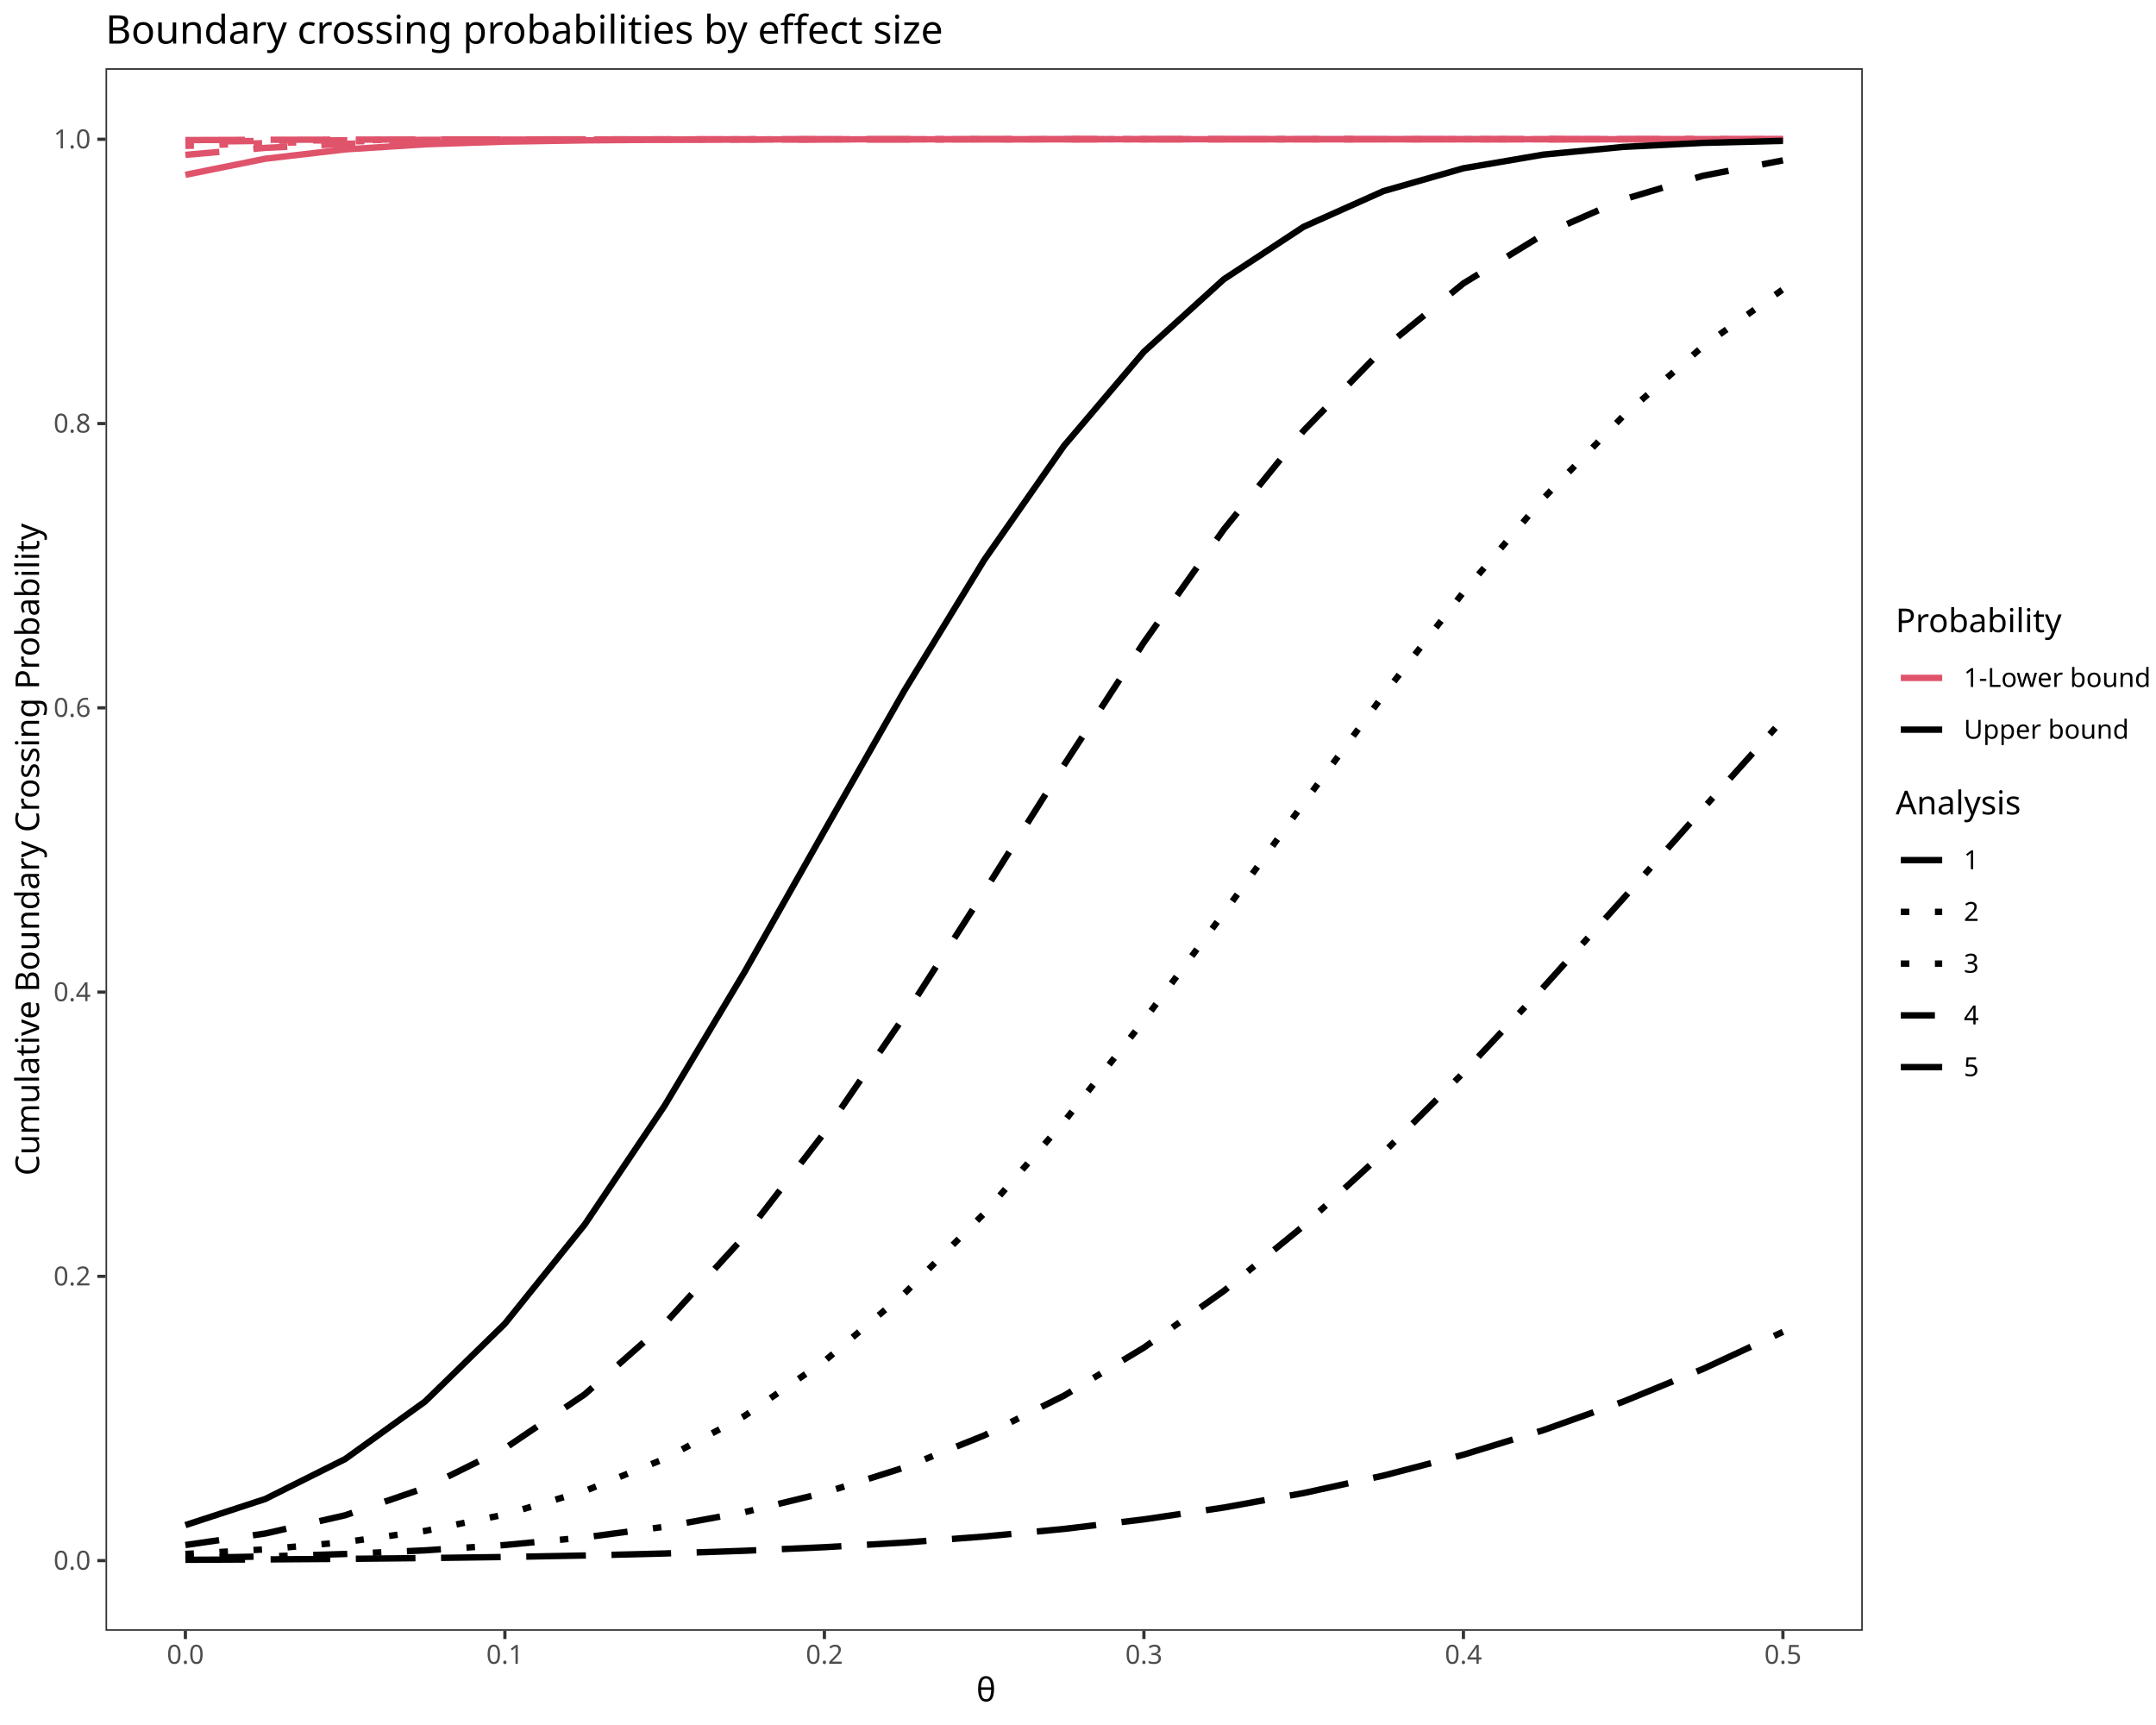
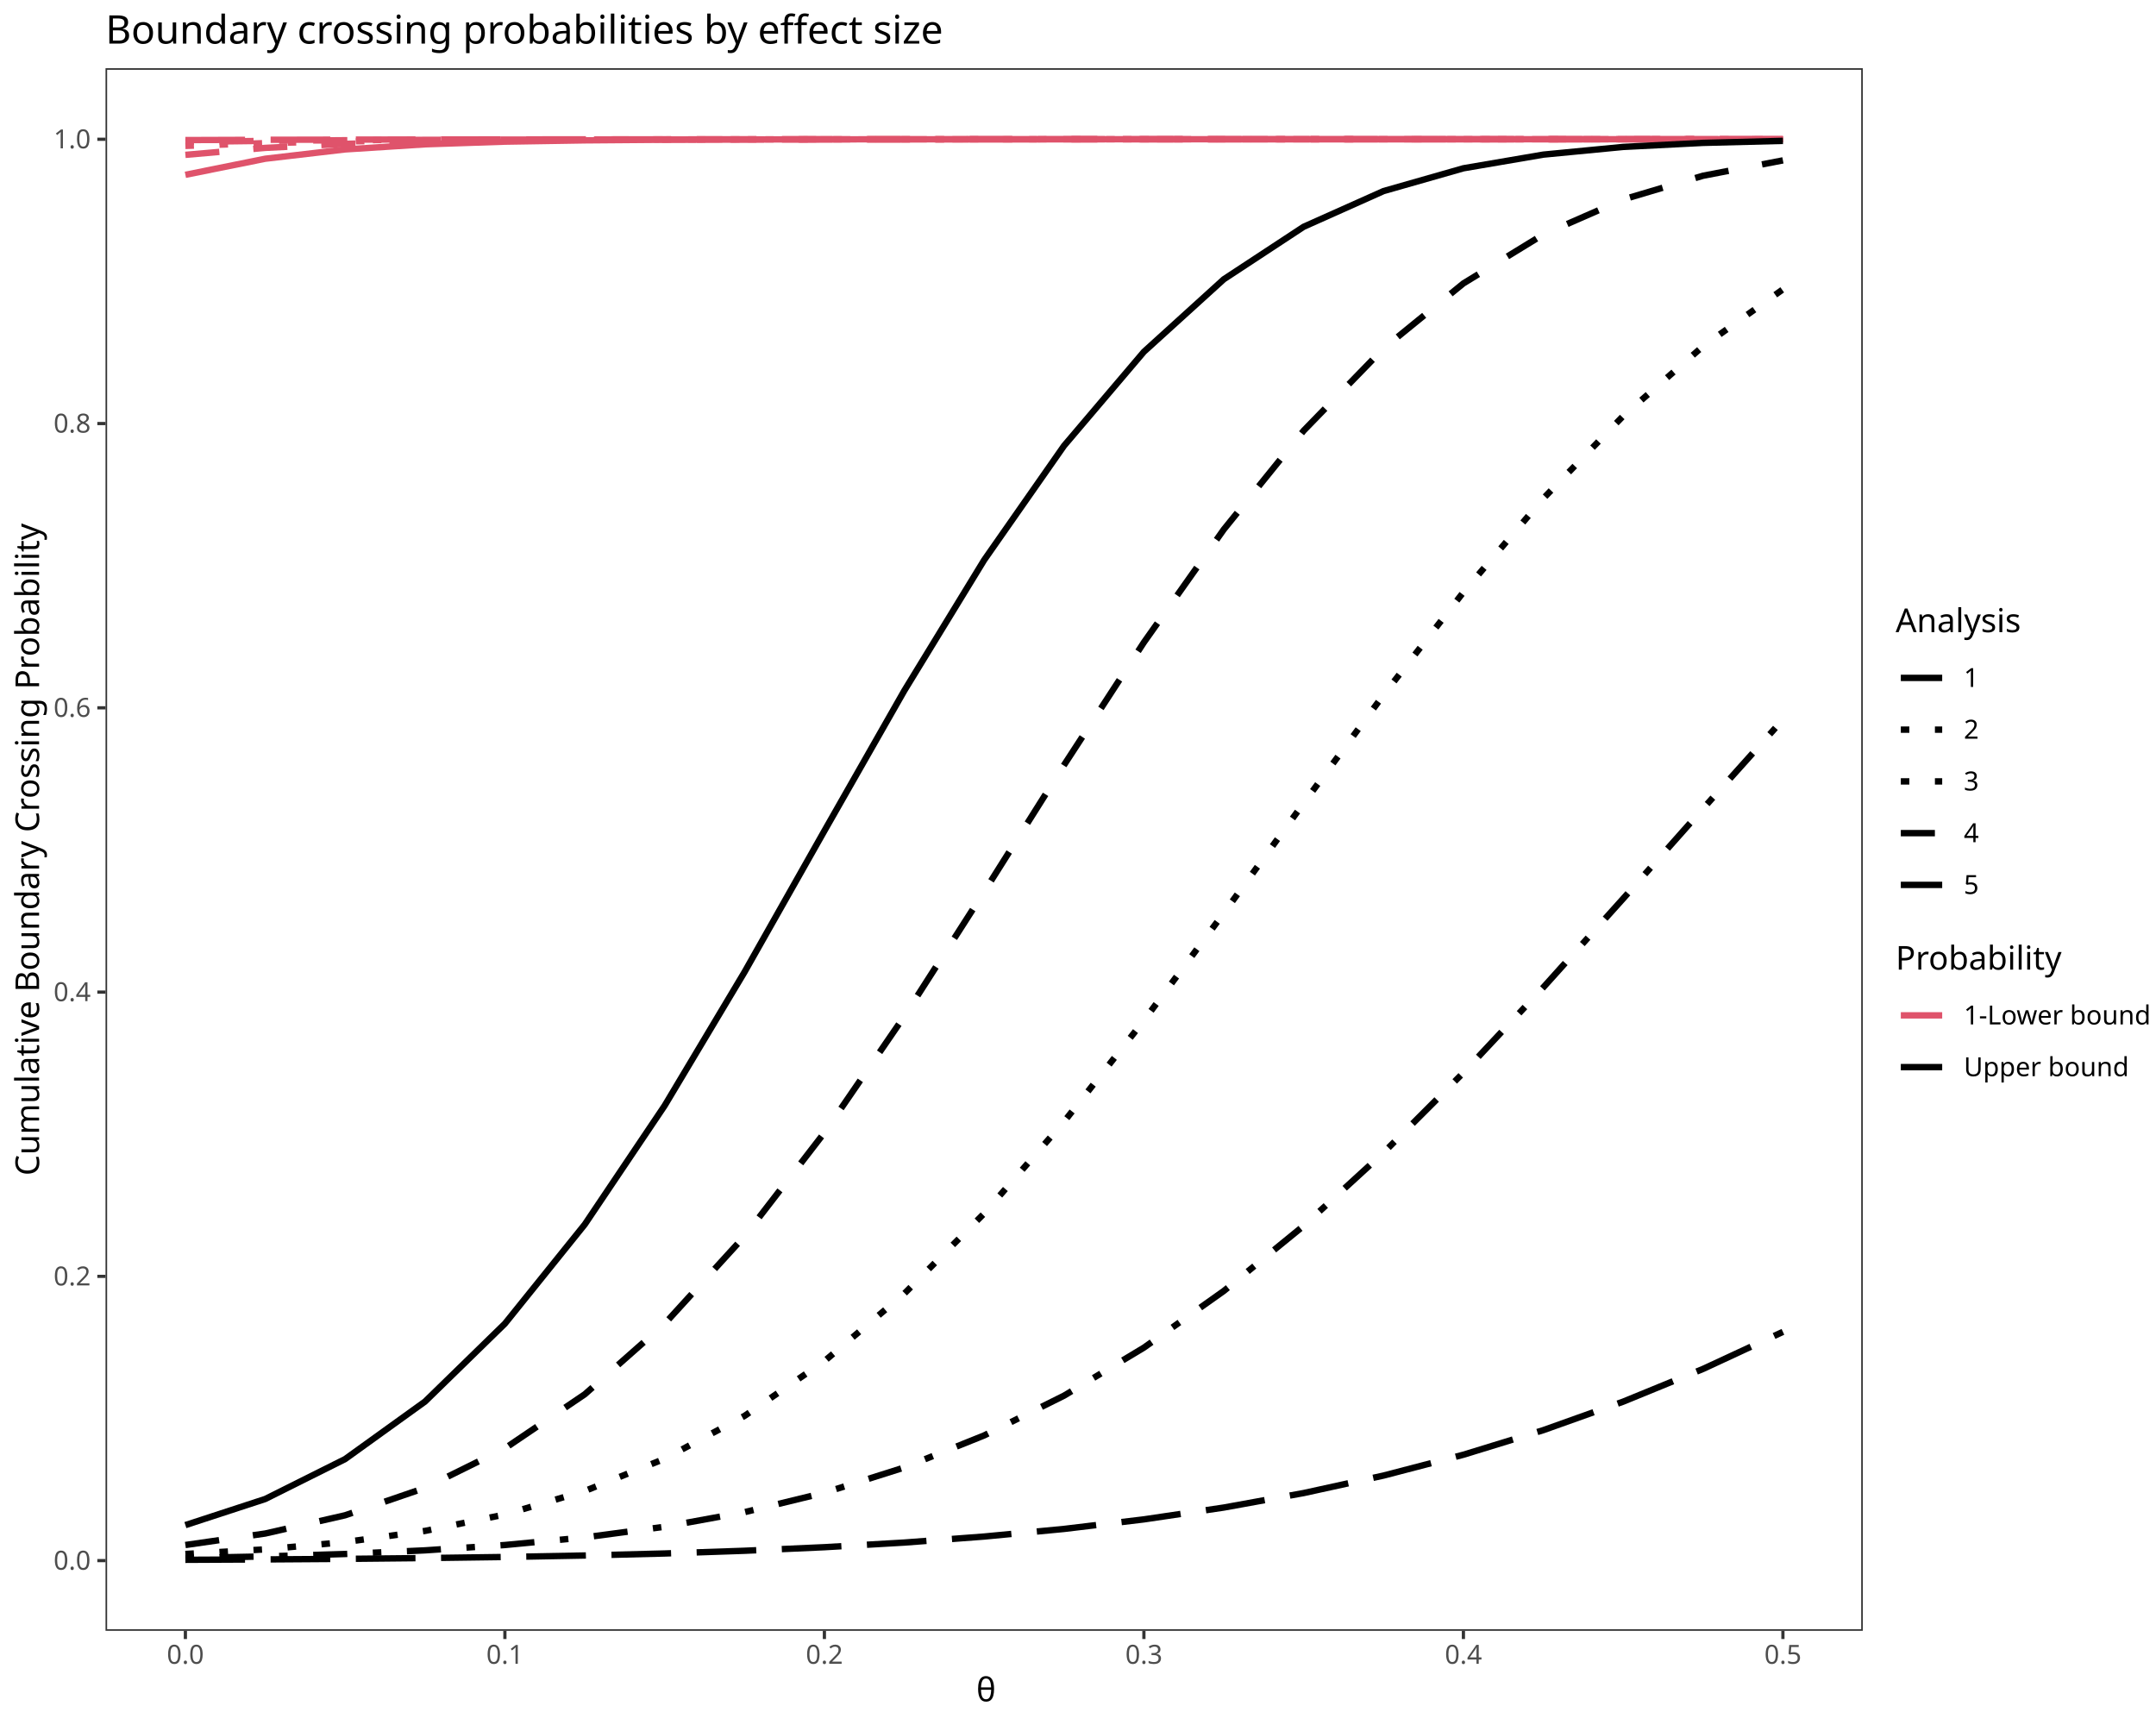
<svg xmlns="http://www.w3.org/2000/svg" class="svglite" data-engine-version="2.0" width="720.00pt" height="576.00pt" viewBox="0 0 720.00 576.00">
  <defs>
    <style type="text/css">
    .svglite line, .svglite polyline, .svglite polygon, .svglite path, .svglite rect, .svglite circle {
      fill: none;
      stroke: #000000;
      stroke-linecap: round;
      stroke-linejoin: round;
      stroke-miterlimit: 10.00;
    }
  </style>
  </defs>
  <rect width="100%" height="100%" style="stroke: none; fill: #FFFFFF;" />
  <defs>
    <clipPath id="cpMC4wMHw3MjAuMDB8MC4wMHw1NzYuMDA=">
      <rect x="0.00" y="0.00" width="720.00" height="576.00" />
    </clipPath>
  </defs>
  <g clip-path="url(#cpMC4wMHw3MjAuMDB8MC4wMHw1NzYuMDA=)">
    <rect x="0.00" y="0.00" width="720.00" height="576.00" style="stroke-width: 1.07; stroke: #FFFFFF; fill: #FFFFFF;" />
  </g>
  <defs>
    <clipPath id="cpMzUuMjR8NjIyLjA5fDIyLjc4fDU0NC41Ng==">
      <rect x="35.24" y="22.78" width="586.85" height="521.77" />
    </clipPath>
  </defs>
  <g clip-path="url(#cpMzUuMjR8NjIyLjA5fDIyLjc4fDU0NC41Ng==)">
    <rect x="35.24" y="22.78" width="586.85" height="521.77" style="stroke-width: 1.07; stroke: none; fill: #FFFFFF;" />
    <polyline points="61.91,46.77 88.59,46.68 115.26,46.62 141.94,46.58 168.61,46.55 195.29,46.53 221.96,46.52 248.64,46.51 275.31,46.51 301.99,46.51 328.66,46.50 355.34,46.50 382.01,46.50 408.69,46.50 435.36,46.50 462.04,46.50 488.71,46.50 515.39,46.50 542.06,46.50 568.74,46.50 595.41,46.50 " style="stroke-width: 2.13; stroke: #DF536B; stroke-dasharray: 19.92,8.54; stroke-linecap: butt;" />
    <polyline points="61.91,47.38 88.59,47.04 115.26,46.82 141.94,46.69 168.61,46.61 195.29,46.57 221.96,46.54 248.64,46.52 275.31,46.51 301.99,46.51 328.66,46.50 355.34,46.50 382.01,46.50 408.69,46.50 435.36,46.50 462.04,46.50 488.71,46.50 515.39,46.50 542.06,46.50 568.74,46.50 595.41,46.50 " style="stroke-width: 2.13; stroke: #DF536B; stroke-dasharray: 2.85,8.54,11.38,8.54; stroke-linecap: butt;" />
    <polyline points="61.91,48.72 88.59,47.78 115.26,47.22 141.94,46.89 168.61,46.71 195.29,46.61 221.96,46.56 248.64,46.53 275.31,46.52 301.99,46.51 328.66,46.50 355.34,46.50 382.01,46.50 408.69,46.50 435.36,46.50 462.04,46.50 488.71,46.50 515.39,46.50 542.06,46.50 568.74,46.50 595.41,46.50 " style="stroke-width: 2.13; stroke: #DF536B; stroke-dasharray: 2.85,8.54; stroke-linecap: butt;" />
    <polyline points="61.91,51.71 88.59,49.38 115.26,48.04 141.94,47.30 168.61,46.90 195.29,46.70 221.96,46.59 248.64,46.55 275.31,46.52 301.99,46.51 328.66,46.51 355.34,46.50 382.01,46.50 408.69,46.50 435.36,46.50 462.04,46.50 488.71,46.50 515.39,46.50 542.06,46.50 568.74,46.50 595.41,46.50 " style="stroke-width: 2.13; stroke: #DF536B; stroke-dasharray: 11.38,11.38; stroke-linecap: butt;" />
    <polyline points="61.91,58.37 88.59,53.00 115.26,49.89 141.94,48.19 168.61,47.30 195.29,46.87 221.96,46.66 248.64,46.57 275.31,46.53 301.99,46.51 328.66,46.51 355.34,46.50 382.01,46.50 408.69,46.50 435.36,46.50 462.04,46.50 488.71,46.50 515.39,46.50 542.06,46.50 568.74,46.50 595.41,46.50 " style="stroke-width: 2.13; stroke: #DF536B; stroke-linecap: butt;" />
    <polyline points="61.91,520.84 88.59,520.71 115.26,520.53 141.94,520.26 168.61,519.90 195.29,519.40 221.96,518.73 248.64,517.82 275.31,516.63 301.99,515.08 328.66,513.07 355.34,510.53 382.01,507.34 408.69,503.39 435.36,498.55 462.04,492.71 488.71,485.75 515.39,477.55 542.06,468.03 568.74,457.10 595.41,444.72 " style="stroke-width: 2.13; stroke-dasharray: 19.92,8.54; stroke-linecap: butt;" />
    <polyline points="61.91,520.24 88.59,519.71 115.26,518.90 141.94,517.68 168.61,515.90 195.29,513.36 221.96,509.80 248.64,504.93 275.31,498.45 301.99,490.02 328.66,479.31 355.34,466.03 382.01,449.99 408.69,431.07 435.36,409.31 462.04,384.89 488.71,358.19 515.39,329.70 542.06,300.06 568.74,270.00 595.41,240.27 " style="stroke-width: 2.13; stroke-dasharray: 2.85,8.54,11.38,8.54; stroke-linecap: butt;" />
    <polyline points="61.91,518.89 88.59,517.35 115.26,514.92 141.94,511.19 168.61,505.70 195.29,497.86 221.96,487.09 248.64,472.79 275.31,454.50 301.99,431.96 328.66,405.18 355.34,374.54 382.01,340.75 408.69,304.87 435.36,268.17 462.04,232.02 488.71,197.74 515.39,166.44 542.06,138.91 568.74,115.61 595.41,96.61 " style="stroke-width: 2.13; stroke-dasharray: 2.85,8.54; stroke-linecap: butt;" />
    <polyline points="61.91,515.90 88.59,512.06 115.26,505.97 141.94,496.81 168.61,483.63 195.29,465.57 221.96,442.03 248.64,412.78 275.31,378.22 301.99,339.35 328.66,297.76 355.34,255.45 382.01,214.49 408.69,176.79 435.36,143.80 462.04,116.35 488.71,94.63 515.39,78.29 542.06,66.61 568.74,58.68 595.41,53.55 " style="stroke-width: 2.13; stroke-dasharray: 11.38,11.38; stroke-linecap: butt;" />
    <polyline points="61.91,509.25 88.59,500.53 115.26,487.20 141.94,468.00 168.61,441.99 195.29,408.85 221.96,369.19 248.64,324.57 275.31,277.43 301.99,230.63 328.66,187.01 355.34,148.84 382.01,117.46 408.69,93.25 435.36,75.72 462.04,63.80 488.71,56.19 515.39,51.63 542.06,49.06 568.74,47.71 595.41,47.04 " style="stroke-width: 2.13; stroke-linecap: butt;" />
    <rect x="35.24" y="22.78" width="586.85" height="521.77" style="stroke-width: 1.07; stroke: #333333;" />
  </g>
  <g clip-path="url(#cpMC4wMHw3MjAuMDB8MC4wMHw1NzYuMDA=)">
    <text x="30.31" y="524.14" text-anchor="end" style="font-size: 8.80px; fill: #4D4D4D; font-family: sans;" textLength="12.23px" lengthAdjust="spacingAndGlyphs">0.0</text>
    <text x="30.31" y="429.22" text-anchor="end" style="font-size: 8.80px; fill: #4D4D4D; font-family: sans;" textLength="12.23px" lengthAdjust="spacingAndGlyphs">0.2</text>
    <text x="30.31" y="334.30" text-anchor="end" style="font-size: 8.80px; fill: #4D4D4D; font-family: sans;" textLength="12.23px" lengthAdjust="spacingAndGlyphs">0.4</text>
    <text x="30.31" y="239.37" text-anchor="end" style="font-size: 8.80px; fill: #4D4D4D; font-family: sans;" textLength="12.23px" lengthAdjust="spacingAndGlyphs">0.6</text>
    <text x="30.31" y="144.45" text-anchor="end" style="font-size: 8.80px; fill: #4D4D4D; font-family: sans;" textLength="12.23px" lengthAdjust="spacingAndGlyphs">0.8</text>
    <text x="30.31" y="49.53" text-anchor="end" style="font-size: 8.80px; fill: #4D4D4D; font-family: sans;" textLength="12.23px" lengthAdjust="spacingAndGlyphs">1.0</text>
    <polyline points="32.50,521.11 35.24,521.11 " style="stroke-width: 1.07; stroke: #333333; stroke-linecap: butt;" />
    <polyline points="32.50,426.19 35.24,426.19 " style="stroke-width: 1.07; stroke: #333333; stroke-linecap: butt;" />
    <polyline points="32.50,331.27 35.24,331.27 " style="stroke-width: 1.07; stroke: #333333; stroke-linecap: butt;" />
    <polyline points="32.50,236.35 35.24,236.35 " style="stroke-width: 1.07; stroke: #333333; stroke-linecap: butt;" />
    <polyline points="32.50,141.42 35.24,141.42 " style="stroke-width: 1.07; stroke: #333333; stroke-linecap: butt;" />
    <polyline points="32.50,46.50 35.24,46.50 " style="stroke-width: 1.07; stroke: #333333; stroke-linecap: butt;" />
    <polyline points="61.91,547.30 61.91,544.56 " style="stroke-width: 1.07; stroke: #333333; stroke-linecap: butt;" />
    <polyline points="168.61,547.30 168.61,544.56 " style="stroke-width: 1.07; stroke: #333333; stroke-linecap: butt;" />
    <polyline points="275.31,547.30 275.31,544.56 " style="stroke-width: 1.07; stroke: #333333; stroke-linecap: butt;" />
    <polyline points="382.01,547.30 382.01,544.56 " style="stroke-width: 1.07; stroke: #333333; stroke-linecap: butt;" />
    <polyline points="488.71,547.30 488.71,544.56 " style="stroke-width: 1.07; stroke: #333333; stroke-linecap: butt;" />
    <polyline points="595.41,547.30 595.41,544.56 " style="stroke-width: 1.07; stroke: #333333; stroke-linecap: butt;" />
    <text x="61.91" y="555.55" text-anchor="middle" style="font-size: 8.80px; fill: #4D4D4D; font-family: sans;" textLength="12.23px" lengthAdjust="spacingAndGlyphs">0.0</text>
    <text x="168.61" y="555.55" text-anchor="middle" style="font-size: 8.80px; fill: #4D4D4D; font-family: sans;" textLength="12.23px" lengthAdjust="spacingAndGlyphs">0.1</text>
    <text x="275.31" y="555.55" text-anchor="middle" style="font-size: 8.80px; fill: #4D4D4D; font-family: sans;" textLength="12.23px" lengthAdjust="spacingAndGlyphs">0.2</text>
    <text x="382.01" y="555.55" text-anchor="middle" style="font-size: 8.80px; fill: #4D4D4D; font-family: sans;" textLength="12.23px" lengthAdjust="spacingAndGlyphs">0.3</text>
    <text x="488.71" y="555.55" text-anchor="middle" style="font-size: 8.80px; fill: #4D4D4D; font-family: sans;" textLength="12.23px" lengthAdjust="spacingAndGlyphs">0.4</text>
    <text x="595.41" y="555.55" text-anchor="middle" style="font-size: 8.80px; fill: #4D4D4D; font-family: sans;" textLength="12.23px" lengthAdjust="spacingAndGlyphs">0.5</text>
    <text x="326.03" y="568.10" style="font-size: 11.00px; font-family: sans;" textLength="5.26px" lengthAdjust="spacingAndGlyphs">θ</text>
    <text transform="translate(13.05,283.67) rotate(-90)" text-anchor="middle" style="font-size: 11.00px; font-family: sans;" textLength="206.07px" lengthAdjust="spacingAndGlyphs">Cumulative Boundary Crossing Probability</text>
-     <rect x="633.05" y="202.38" width="81.47" height="49.89" style="stroke-width: 1.07; stroke: none; fill: #FFFFFF;" />
-     <text x="633.05" y="211.09" style="font-size: 11.00px; font-family: sans;" textLength="51.36px" lengthAdjust="spacingAndGlyphs">Probability</text>
+     <rect x="633.05" y="202.38" width="40.97" height="101.73" style="stroke-width: 1.07; stroke: none; fill: #FFFFFF;" />
+     <text x="633.05" y="211.09" style="font-size: 11.00px; font-family: sans;" textLength="40.97px" lengthAdjust="spacingAndGlyphs">Analysis</text>
    <rect x="633.05" y="217.71" width="17.28" height="17.28" style="stroke-width: 1.07; stroke: none; fill: #FFFFFF;" />
-     <line x1="634.78" y1="226.35" x2="648.60" y2="226.35" style="stroke-width: 2.13; stroke: #DF536B; stroke-linecap: butt;" />
+     <line x1="634.78" y1="226.35" x2="648.60" y2="226.35" style="stroke-width: 2.13; stroke-dasharray: 19.92,8.54; stroke-linecap: butt;" />
    <rect x="633.05" y="234.99" width="17.28" height="17.28" style="stroke-width: 1.07; stroke: none; fill: #FFFFFF;" />
-     <line x1="634.78" y1="243.63" x2="648.60" y2="243.63" style="stroke-width: 2.13; stroke-linecap: butt;" />
-     <text x="655.81" y="229.38" style="font-size: 8.80px; font-family: sans;" textLength="58.71px" lengthAdjust="spacingAndGlyphs">1-Lower bound</text>
-     <text x="655.81" y="246.66" style="font-size: 8.80px; font-family: sans;" textLength="50.89px" lengthAdjust="spacingAndGlyphs">Upper bound</text>
-     <rect x="633.05" y="263.23" width="40.97" height="101.73" style="stroke-width: 1.07; stroke: none; fill: #FFFFFF;" />
-     <text x="633.05" y="271.94" style="font-size: 11.00px; font-family: sans;" textLength="40.97px" lengthAdjust="spacingAndGlyphs">Analysis</text>
-     <rect x="633.05" y="278.56" width="17.28" height="17.28" style="stroke-width: 1.07; stroke: none; fill: #FFFFFF;" />
-     <line x1="634.78" y1="287.20" x2="648.60" y2="287.20" style="stroke-width: 2.13; stroke-dasharray: 19.92,8.54; stroke-linecap: butt;" />
-     <rect x="633.05" y="295.84" width="17.28" height="17.28" style="stroke-width: 1.07; stroke: none; fill: #FFFFFF;" />
-     <line x1="634.78" y1="304.48" x2="648.60" y2="304.48" style="stroke-width: 2.13; stroke-dasharray: 2.85,8.54,11.38,8.54; stroke-linecap: butt;" />
-     <rect x="633.05" y="313.12" width="17.28" height="17.28" style="stroke-width: 1.07; stroke: none; fill: #FFFFFF;" />
-     <line x1="634.78" y1="321.76" x2="648.60" y2="321.76" style="stroke-width: 2.13; stroke-dasharray: 2.85,8.54; stroke-linecap: butt;" />
+     <line x1="634.78" y1="243.63" x2="648.60" y2="243.63" style="stroke-width: 2.13; stroke-dasharray: 2.85,8.54,11.38,8.54; stroke-linecap: butt;" />
+     <rect x="633.05" y="252.27" width="17.28" height="17.28" style="stroke-width: 1.07; stroke: none; fill: #FFFFFF;" />
+     <line x1="634.78" y1="260.91" x2="648.60" y2="260.91" style="stroke-width: 2.13; stroke-dasharray: 2.85,8.54; stroke-linecap: butt;" />
+     <rect x="633.05" y="269.55" width="17.28" height="17.28" style="stroke-width: 1.07; stroke: none; fill: #FFFFFF;" />
+     <line x1="634.78" y1="278.19" x2="648.60" y2="278.19" style="stroke-width: 2.13; stroke-dasharray: 11.38,11.38; stroke-linecap: butt;" />
+     <rect x="633.05" y="286.83" width="17.28" height="17.28" style="stroke-width: 1.07; stroke: none; fill: #FFFFFF;" />
+     <line x1="634.78" y1="295.47" x2="648.60" y2="295.47" style="stroke-width: 2.13; stroke-linecap: butt;" />
+     <text x="655.81" y="229.38" style="font-size: 8.80px; font-family: sans;" textLength="4.89px" lengthAdjust="spacingAndGlyphs">1</text>
+     <text x="655.81" y="246.66" style="font-size: 8.80px; font-family: sans;" textLength="4.89px" lengthAdjust="spacingAndGlyphs">2</text>
+     <text x="655.81" y="263.94" style="font-size: 8.80px; font-family: sans;" textLength="4.89px" lengthAdjust="spacingAndGlyphs">3</text>
+     <text x="655.81" y="281.22" style="font-size: 8.80px; font-family: sans;" textLength="4.89px" lengthAdjust="spacingAndGlyphs">4</text>
+     <text x="655.81" y="298.50" style="font-size: 8.80px; font-family: sans;" textLength="4.89px" lengthAdjust="spacingAndGlyphs">5</text>
+     <rect x="633.05" y="315.07" width="81.47" height="49.89" style="stroke-width: 1.07; stroke: none; fill: #FFFFFF;" />
+     <text x="633.05" y="323.78" style="font-size: 11.00px; font-family: sans;" textLength="51.36px" lengthAdjust="spacingAndGlyphs">Probability</text>
    <rect x="633.05" y="330.40" width="17.28" height="17.28" style="stroke-width: 1.07; stroke: none; fill: #FFFFFF;" />
-     <line x1="634.78" y1="339.04" x2="648.60" y2="339.04" style="stroke-width: 2.13; stroke-dasharray: 11.38,11.38; stroke-linecap: butt;" />
+     <line x1="634.78" y1="339.04" x2="648.60" y2="339.04" style="stroke-width: 2.13; stroke: #DF536B; stroke-linecap: butt;" />
    <rect x="633.05" y="347.68" width="17.28" height="17.28" style="stroke-width: 1.07; stroke: none; fill: #FFFFFF;" />
    <line x1="634.78" y1="356.32" x2="648.60" y2="356.32" style="stroke-width: 2.13; stroke-linecap: butt;" />
-     <text x="655.81" y="290.23" style="font-size: 8.80px; font-family: sans;" textLength="4.89px" lengthAdjust="spacingAndGlyphs">1</text>
-     <text x="655.81" y="307.51" style="font-size: 8.80px; font-family: sans;" textLength="4.89px" lengthAdjust="spacingAndGlyphs">2</text>
-     <text x="655.81" y="324.79" style="font-size: 8.80px; font-family: sans;" textLength="4.89px" lengthAdjust="spacingAndGlyphs">3</text>
-     <text x="655.81" y="342.07" style="font-size: 8.80px; font-family: sans;" textLength="4.89px" lengthAdjust="spacingAndGlyphs">4</text>
-     <text x="655.81" y="359.35" style="font-size: 8.80px; font-family: sans;" textLength="4.89px" lengthAdjust="spacingAndGlyphs">5</text>
+     <text x="655.81" y="342.07" style="font-size: 8.80px; font-family: sans;" textLength="58.71px" lengthAdjust="spacingAndGlyphs">1-Lower bound</text>
+     <text x="655.81" y="359.35" style="font-size: 8.80px; font-family: sans;" textLength="50.89px" lengthAdjust="spacingAndGlyphs">Upper bound</text>
    <text x="35.24" y="14.56" style="font-size: 13.20px; font-family: sans;" textLength="264.18px" lengthAdjust="spacingAndGlyphs">Boundary crossing probabilities by effect size</text>
  </g>
</svg>
